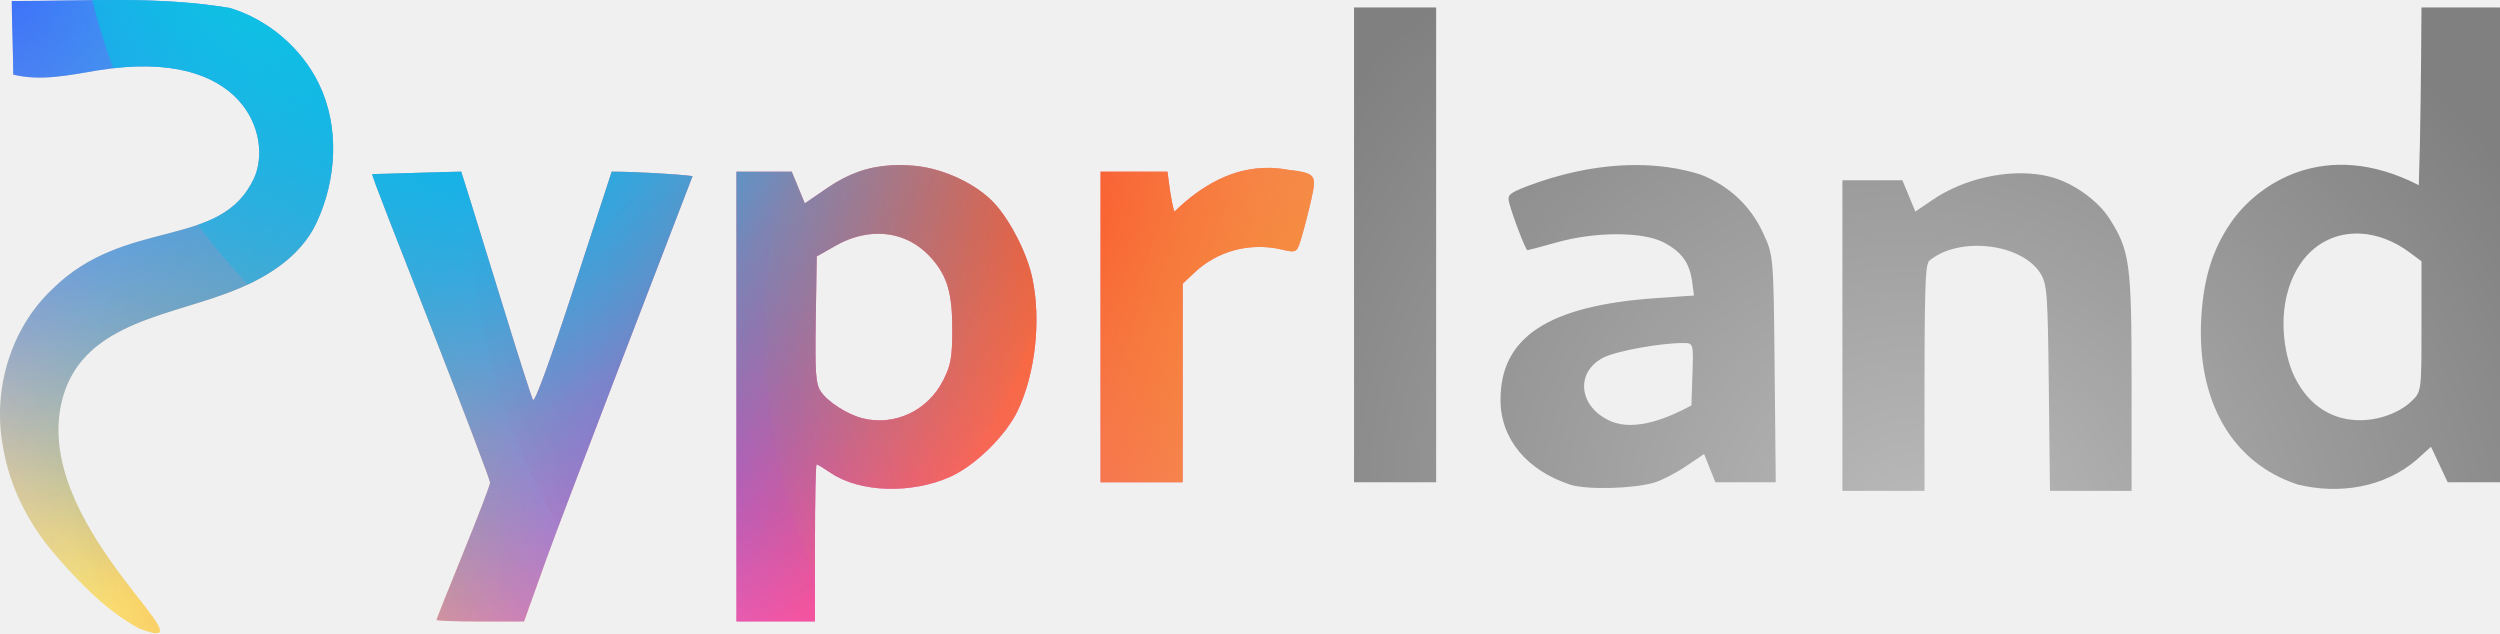
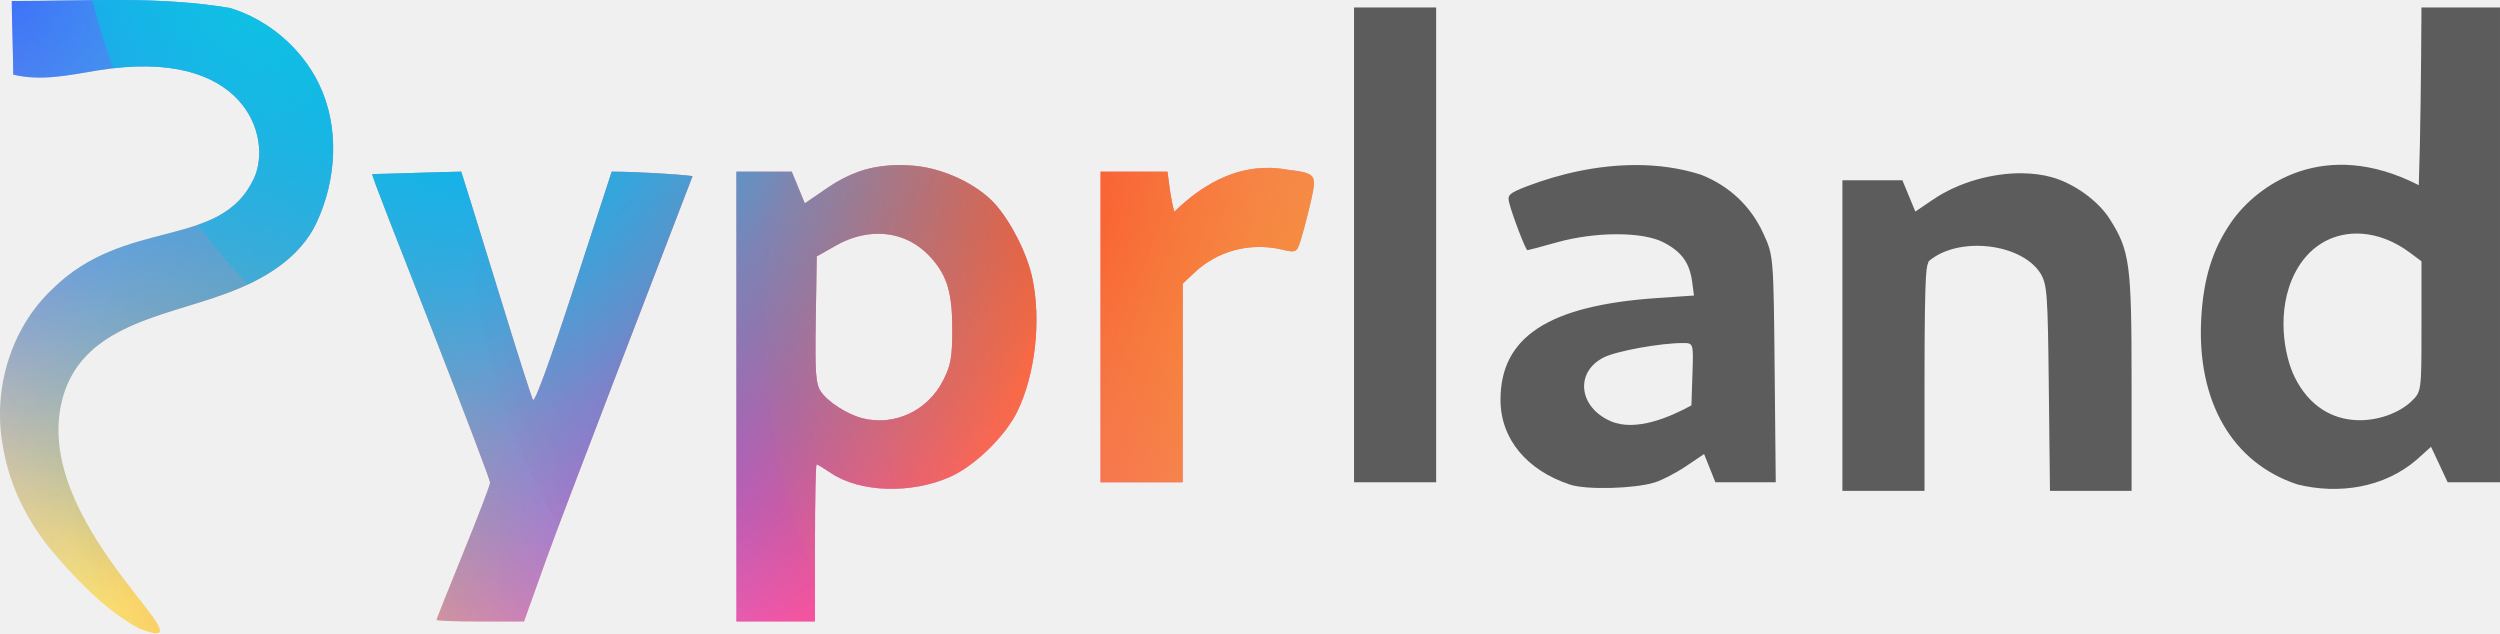
<svg xmlns="http://www.w3.org/2000/svg" xmlns:xlink="http://www.w3.org/1999/xlink" width="206.253mm" height="52.243mm" viewBox="0 0 206.253 52.243" version="1.1" id="svg1" xml:space="preserve">
  <defs id="defs1">
-     <linearGradient id="linearGradient54">
-       <stop style="stop-color:#bbbbbb;stop-opacity:1;" offset="0" id="stop54" />
-       <stop style="stop-color:#808080;stop-opacity:1;" offset="1" id="stop55" />
-     </linearGradient>
    <linearGradient id="linearGradient53">
      <stop style="stop-color:#00d4d9;stop-opacity:1" offset="0" id="stop52" />
      <stop style="stop-color:#00aef1;stop-opacity:0" offset="1" id="stop53" />
    </linearGradient>
    <linearGradient id="linearGradient51">
      <stop style="stop-color:#00aef1;stop-opacity:1" offset="0" id="stop50" />
      <stop style="stop-color:#00aef1;stop-opacity:0" offset="1" id="stop51" />
    </linearGradient>
    <linearGradient id="linearGradient25">
      <stop style="stop-color:#ff2a2a;stop-opacity:1" offset="0" id="stop24" />
      <stop style="stop-color:#ff2a2a;stop-opacity:0" offset="1" id="stop25" />
    </linearGradient>
    <linearGradient id="linearGradient23">
      <stop style="stop-color:#ff2ab0;stop-opacity:1" offset="0" id="stop22" />
      <stop style="stop-color:#ff6dc9;stop-opacity:0" offset="1" id="stop23" />
    </linearGradient>
    <linearGradient id="linearGradient21">
      <stop style="stop-color:#f49235;stop-opacity:1" offset="0" id="stop20" />
      <stop style="stop-color:#f49135;stop-opacity:0" offset="1" id="stop21" />
    </linearGradient>
    <linearGradient id="linearGradient19">
      <stop style="stop-color:#c62aff;stop-opacity:0.831" offset="0" id="stop18" />
      <stop style="stop-color:#f13737;stop-opacity:0" offset="1" id="stop19" />
    </linearGradient>
    <linearGradient id="linearGradient17">
      <stop style="stop-color:#2a3cff;stop-opacity:0.831" offset="0" id="stop16" />
      <stop style="stop-color:#2a3cff;stop-opacity:0" offset="1" id="stop17" />
    </linearGradient>
    <linearGradient id="linearGradient14">
      <stop style="stop-color:#ffd82a;stop-opacity:0.831" offset="0" id="stop14" />
      <stop style="stop-color:#ffd82a;stop-opacity:0" offset="1" id="stop15" />
    </linearGradient>
    <linearGradient id="swatch12">
      <stop style="stop-color:#2a62ff;stop-opacity:1;" offset="0" id="stop12" />
      <stop style="stop-color:#2a37ff;stop-opacity:0;" offset="1" id="stop13" />
    </linearGradient>
    <radialGradient xlink:href="#linearGradient14" id="radialGradient15" cx="53.437" cy="164.997" fx="53.437" fy="164.997" r="51.563" gradientTransform="matrix(1,0,0,1.017305,-42.37142,-107.4735)" gradientUnits="userSpaceOnUse" />
    <radialGradient xlink:href="#linearGradient17" id="radialGradient16" gradientUnits="userSpaceOnUse" gradientTransform="matrix(1,0,0,1.017305,-63.14309,-154.9542)" cx="53.437" cy="164.997" fx="53.437" fy="164.997" r="51.563" />
    <radialGradient xlink:href="#linearGradient19" id="radialGradient16-1" gradientUnits="userSpaceOnUse" gradientTransform="matrix(1,0,0,1.017305,-5.555063,-113.7769)" cx="53.437" cy="164.997" fx="53.437" fy="164.997" r="51.563" />
    <radialGradient xlink:href="#linearGradient23" id="radialGradient16-1-3" gradientUnits="userSpaceOnUse" gradientTransform="matrix(1,0,0,1.017305,14.83241,-80.2341)" cx="51.435" cy="166.508" fx="51.435" fy="166.508" r="51.563" />
    <radialGradient xlink:href="#linearGradient21" id="radialGradient16-1-3-3" gradientUnits="userSpaceOnUse" gradientTransform="matrix(1,0,0,1.017305,51.56334,-126.1924)" cx="51.435" cy="166.508" fx="51.435" fy="166.508" r="51.563" />
    <radialGradient xlink:href="#linearGradient25" id="radialGradient16-1-3-5" gradientUnits="userSpaceOnUse" gradientTransform="matrix(1,0,0,1.017305,27.18932,-136.864)" cx="51.435" cy="166.508" fx="51.435" fy="166.508" r="51.563" />
    <radialGradient xlink:href="#linearGradient51" id="radialGradient50" gradientUnits="userSpaceOnUse" gradientTransform="matrix(1,0,0,1.017305,-25.98624,-144.6633)" cx="56.177" cy="161.938" fx="56.177" fy="161.938" r="51.563" />
    <radialGradient xlink:href="#linearGradient53" id="radialGradient50-3" gradientUnits="userSpaceOnUse" gradientTransform="matrix(1,0,0,1.017305,-10.8972,-157.2525)" cx="23.503" cy="156.17" fx="23.503" fy="156.17" r="51.563" />
    <clipPath clipPathUnits="userSpaceOnUse" id="clipPath53">
      <path id="path53" style="fill:#ffffff;stroke-width:1.113" d="m 0.304,14.545 c -3.019,-0.019 -6.049,0.086 -9.042,0.083 0.003,0.179 0.005,0.358 0.008,0.537 0.02,1.845 0.106,3.688 0.115,5.533 2.305,0.562 4.654,0.036 6.946,-0.342 12.218,-2.017 14.463,5.545 12.923,8.889 -2.734,5.937 -10.589,3.175 -16.621,9.131 -3.494,3.281 -4.98,8.394 -4.085,13.068 0.554,3.306 2.13,6.379 4.325,8.895 1.994,2.311 4.177,4.571 6.88,6.048 6.668,2.574 -8.082,-7.811 -6.523,-17.927 1.116,-7.024 8.262,-7.671 13.722,-9.707 3.011,-1.1 6.086,-2.866 7.48,-5.887 1.633,-3.54 1.897,-7.873 0.156,-11.432 -1.446,-2.956 -4.19,-5.27 -7.307,-6.228 -2.951,-0.499 -5.959,-0.642 -8.979,-0.661 z m 63.475,13.637 c -1.898,0.115 -3.538,0.709 -5.214,1.856 l -1.875,1.284 -0.537,-1.307 -0.538,-1.307 -4.565,-0.002 V 47.261 65.816 h 3.24 3.24 v -6.48 c 0,-3.564 0.061,-6.48 0.134,-6.48 0.074,0 0.602,0.318 1.175,0.706 2.387,1.62 6.649,1.752 9.87,0.307 2.04,-0.916 4.564,-3.39 5.54,-5.431 1.463,-3.062 1.951,-7.472 1.211,-10.956 -0.428,-2.013 -1.761,-4.654 -3.096,-6.132 -1.446,-1.601 -4.19,-2.903 -6.588,-3.127 -0.701,-0.065 -1.363,-0.08 -1.995,-0.042 z m -1.511,5.664 c 1.728,-0.134 3.502,0.436 4.905,2.035 1.289,1.468 1.696,2.901 1.686,5.931 -0.008,2.245 -0.123,2.876 -0.757,4.124 -1.266,2.491 -4.004,3.777 -6.639,3.117 -1.278,-0.32 -2.896,-1.364 -3.469,-2.239 -0.405,-0.618 -0.467,-1.532 -0.399,-5.924 l 0.081,-5.193 1.62,-0.918 c 0.914,-0.518 1.935,-0.852 2.972,-0.933 z m 32.854,-5.452 c -3.084,-0.088 -5.736,1.465 -7.949,3.622 -0.295,-1.084 -0.414,-2.2 -0.561,-3.31 h -5.52 v 12.812 12.812 h 3.387 3.387 v -8.189 -8.189 l 0.957,-0.908 c 1.906,-1.809 4.591,-2.522 7.214,-1.916 1.25,0.289 1.25,0.289 1.657,-1.081 0.224,-0.753 0.579,-2.141 0.79,-3.085 0.454,-2.028 0.369,-2.13 -2.013,-2.427 -0.458,-0.083 -0.908,-0.129 -1.348,-0.142 z m -66.777,0.312 c -0.832,0 -6.608,0.199 -7.338,0.199 -0.11,0 2.187,5.799 4.86,12.644 2.673,6.844 4.86,12.609 4.86,12.81 0,0.201 -0.994,2.803 -2.209,5.782 -1.215,2.979 -2.209,5.475 -2.209,5.546 0,0.072 1.624,0.129 3.608,0.129 h 3.608 l 1.871,-5.228 c 1.367,-3.819 10.045,-26.334 12.034,-31.514 -1.132,-0.162 -4.704,-0.368 -6.67,-0.368 l -3.136,9.623 c -1.949,5.982 -3.22,9.465 -3.359,9.204 -0.123,-0.231 -1.183,-3.534 -2.354,-7.341 -1.172,-3.807 -2.454,-7.949 -2.848,-9.204 z" />
    </clipPath>
-     <radialGradient xlink:href="#linearGradient54" id="radialGradient55" cx="165.978" cy="94.45" fx="165.978" fy="94.45" r="49.291" gradientTransform="matrix(1.213071,0.1811759,-0.09448548,1.135006,-31.32367,-74.32757)" gradientUnits="userSpaceOnUse" />
    <clipPath clipPathUnits="userSpaceOnUse" id="clipPath56">
      <path id="path56" style="fill:#ffffff;fill-opacity:1;stroke-width:1.113" d="m 113.583,18.998 v 19.586 19.586 h 3.387 3.387 V 38.584 18.998 h -3.387 z m 88.064,0 c -0.028,5.057 -0.081,10.634 -0.221,14.662 -7.778,-3.986 -13.346,-0.049 -15.506,3.099 -1.516,2.211 -2.256,4.595 -2.44,7.863 -0.387,6.875 2.557,11.963 7.942,13.729 3.421,0.845 7.159,0.267 9.845,-2.054 l 1.169,-1.056 0.686,1.465 0.686,1.465 h 2.159 2.159 V 38.584 18.998 h -3.24 z m -64.879,13.002 c -3.083,0.01 -6.204,0.707 -8.995,1.78 -1.403,0.554 -1.549,0.693 -1.391,1.324 0.266,1.061 1.363,3.921 1.503,3.921 0.068,0 1.151,-0.288 2.409,-0.641 3.202,-0.899 7.107,-0.9 8.835,0 1.479,0.77 2.137,1.677 2.347,3.236 l 0.153,1.145 -3.052,0.208 c -8.943,0.608 -12.929,3.208 -12.91,8.422 0.011,3.186 2.148,5.782 5.736,6.969 1.343,0.444 5.268,0.346 6.979,-0.176 0.599,-0.183 1.763,-0.785 2.585,-1.338 l 1.496,-1.008 0.466,1.164 0.466,1.164 h 2.49 2.49 l -0.092,-9.352 c -0.092,-9.351 -0.092,-9.351 -0.95,-11.209 -1.034,-2.24 -2.797,-3.893 -5.137,-4.817 -1.742,-0.556 -3.578,-0.798 -5.428,-0.793 z m 31.969,0.677 c -2.499,-0.033 -5.285,0.749 -7.363,2.155 l -1.484,1.004 -0.534,-1.291 -0.534,-1.29 h -2.474 -2.474 v 12.812 12.812 h 3.387 3.387 l 5.3e-4,-9.085 c 0,-10.089 0.193,-9.292 0.345,-9.857 2.412,-2.089 7.64,-1.508 9.227,1.007 0.546,0.926 0.596,1.626 0.683,9.468 l 0.094,8.468 h 3.367 3.367 v -8.93 c 0,-9.832 -0.14,-10.876 -1.812,-13.509 -0.959,-1.511 -2.967,-2.951 -4.815,-3.451 -0.732,-0.199 -1.534,-0.3 -2.367,-0.311 z m 27.53,4.973 c 0.138,-8.2e-4 0.276,0.003 0.415,0.011 1.334,0.084 2.724,0.605 4.009,1.564 l 0.957,0.714 v 5.379 c 0,5.379 -2.6e-4,5.378 -0.844,6.187 -1.855,1.777 -7.164,3.007 -9.637,-2.048 -0.82,-1.675 -1.554,-5.431 0.044,-8.555 1.103,-2.157 2.992,-3.239 5.057,-3.251 z m -55.554,9.034 c 0.874,0 0.874,1.64e-4 0.789,2.572 l -0.085,2.572 c -1.787,0.985 -4.601,2.175 -6.621,1.319 -2.675,-1.133 -3.022,-4.047 -0.628,-5.268 1.042,-0.532 4.676,-1.195 6.546,-1.195 z" />
    </clipPath>
  </defs>
  <g id="layer1" transform="translate(-1.873274,-18.38314)">
    <g id="g46" transform="translate(11.5797,3.840413)" clip-path="url(#clipPath53)" mask="none">
      <ellipse style="fill:url(#radialGradient15);stroke-width:0.265" id="path14" cx="11.065" cy="60.379" rx="51.563" ry="52.456" />
      <ellipse style="fill:url(#radialGradient16);stroke-width:0.265" id="ellipse15" cx="-9.706" cy="12.898" rx="51.563" ry="52.456" />
      <ellipse style="fill:url(#radialGradient16-1);stroke-width:0.265" id="ellipse15-2" cx="47.882" cy="54.076" rx="51.563" ry="52.456" />
      <ellipse style="fill:url(#radialGradient16-1-3);stroke-width:0.265" id="ellipse15-2-2" cx="68.269" cy="87.618" rx="51.563" ry="52.456" />
      <ellipse style="fill:url(#radialGradient16-1-3-5);stroke-width:0.265" id="ellipse15-2-2-1" cx="80.626" cy="30.988" rx="51.563" ry="52.456" />
      <ellipse style="fill:url(#radialGradient16-1-3-3);stroke-width:0.265" id="ellipse15-2-2-7" cx="105" cy="41.66" rx="51.563" ry="52.456" />
      <ellipse style="fill:url(#radialGradient50);stroke-width:0.265" id="ellipse50" cx="27.45" cy="23.189" rx="51.563" ry="52.456" />
      <ellipse style="fill:url(#radialGradient50-3);stroke-width:0.265" id="ellipse50-1" cx="47.882" cy="1.62" rx="51.563" ry="52.456" />
    </g>
-     <ellipse style="fill:url(#radialGradient55);stroke:none;stroke-width:0.374" id="path54" cx="165.846" cy="37.819" rx="60.163" ry="55.736" clip-path="url(#clipPath56)" />
+     <ellipse style="fill:#5c5c5c;stroke:none;stroke-width:0.374;fill-opacity:1" id="path54" cx="165.846" cy="37.819" rx="60.163" ry="55.736" clip-path="url(#clipPath56)" />
  </g>
</svg>
